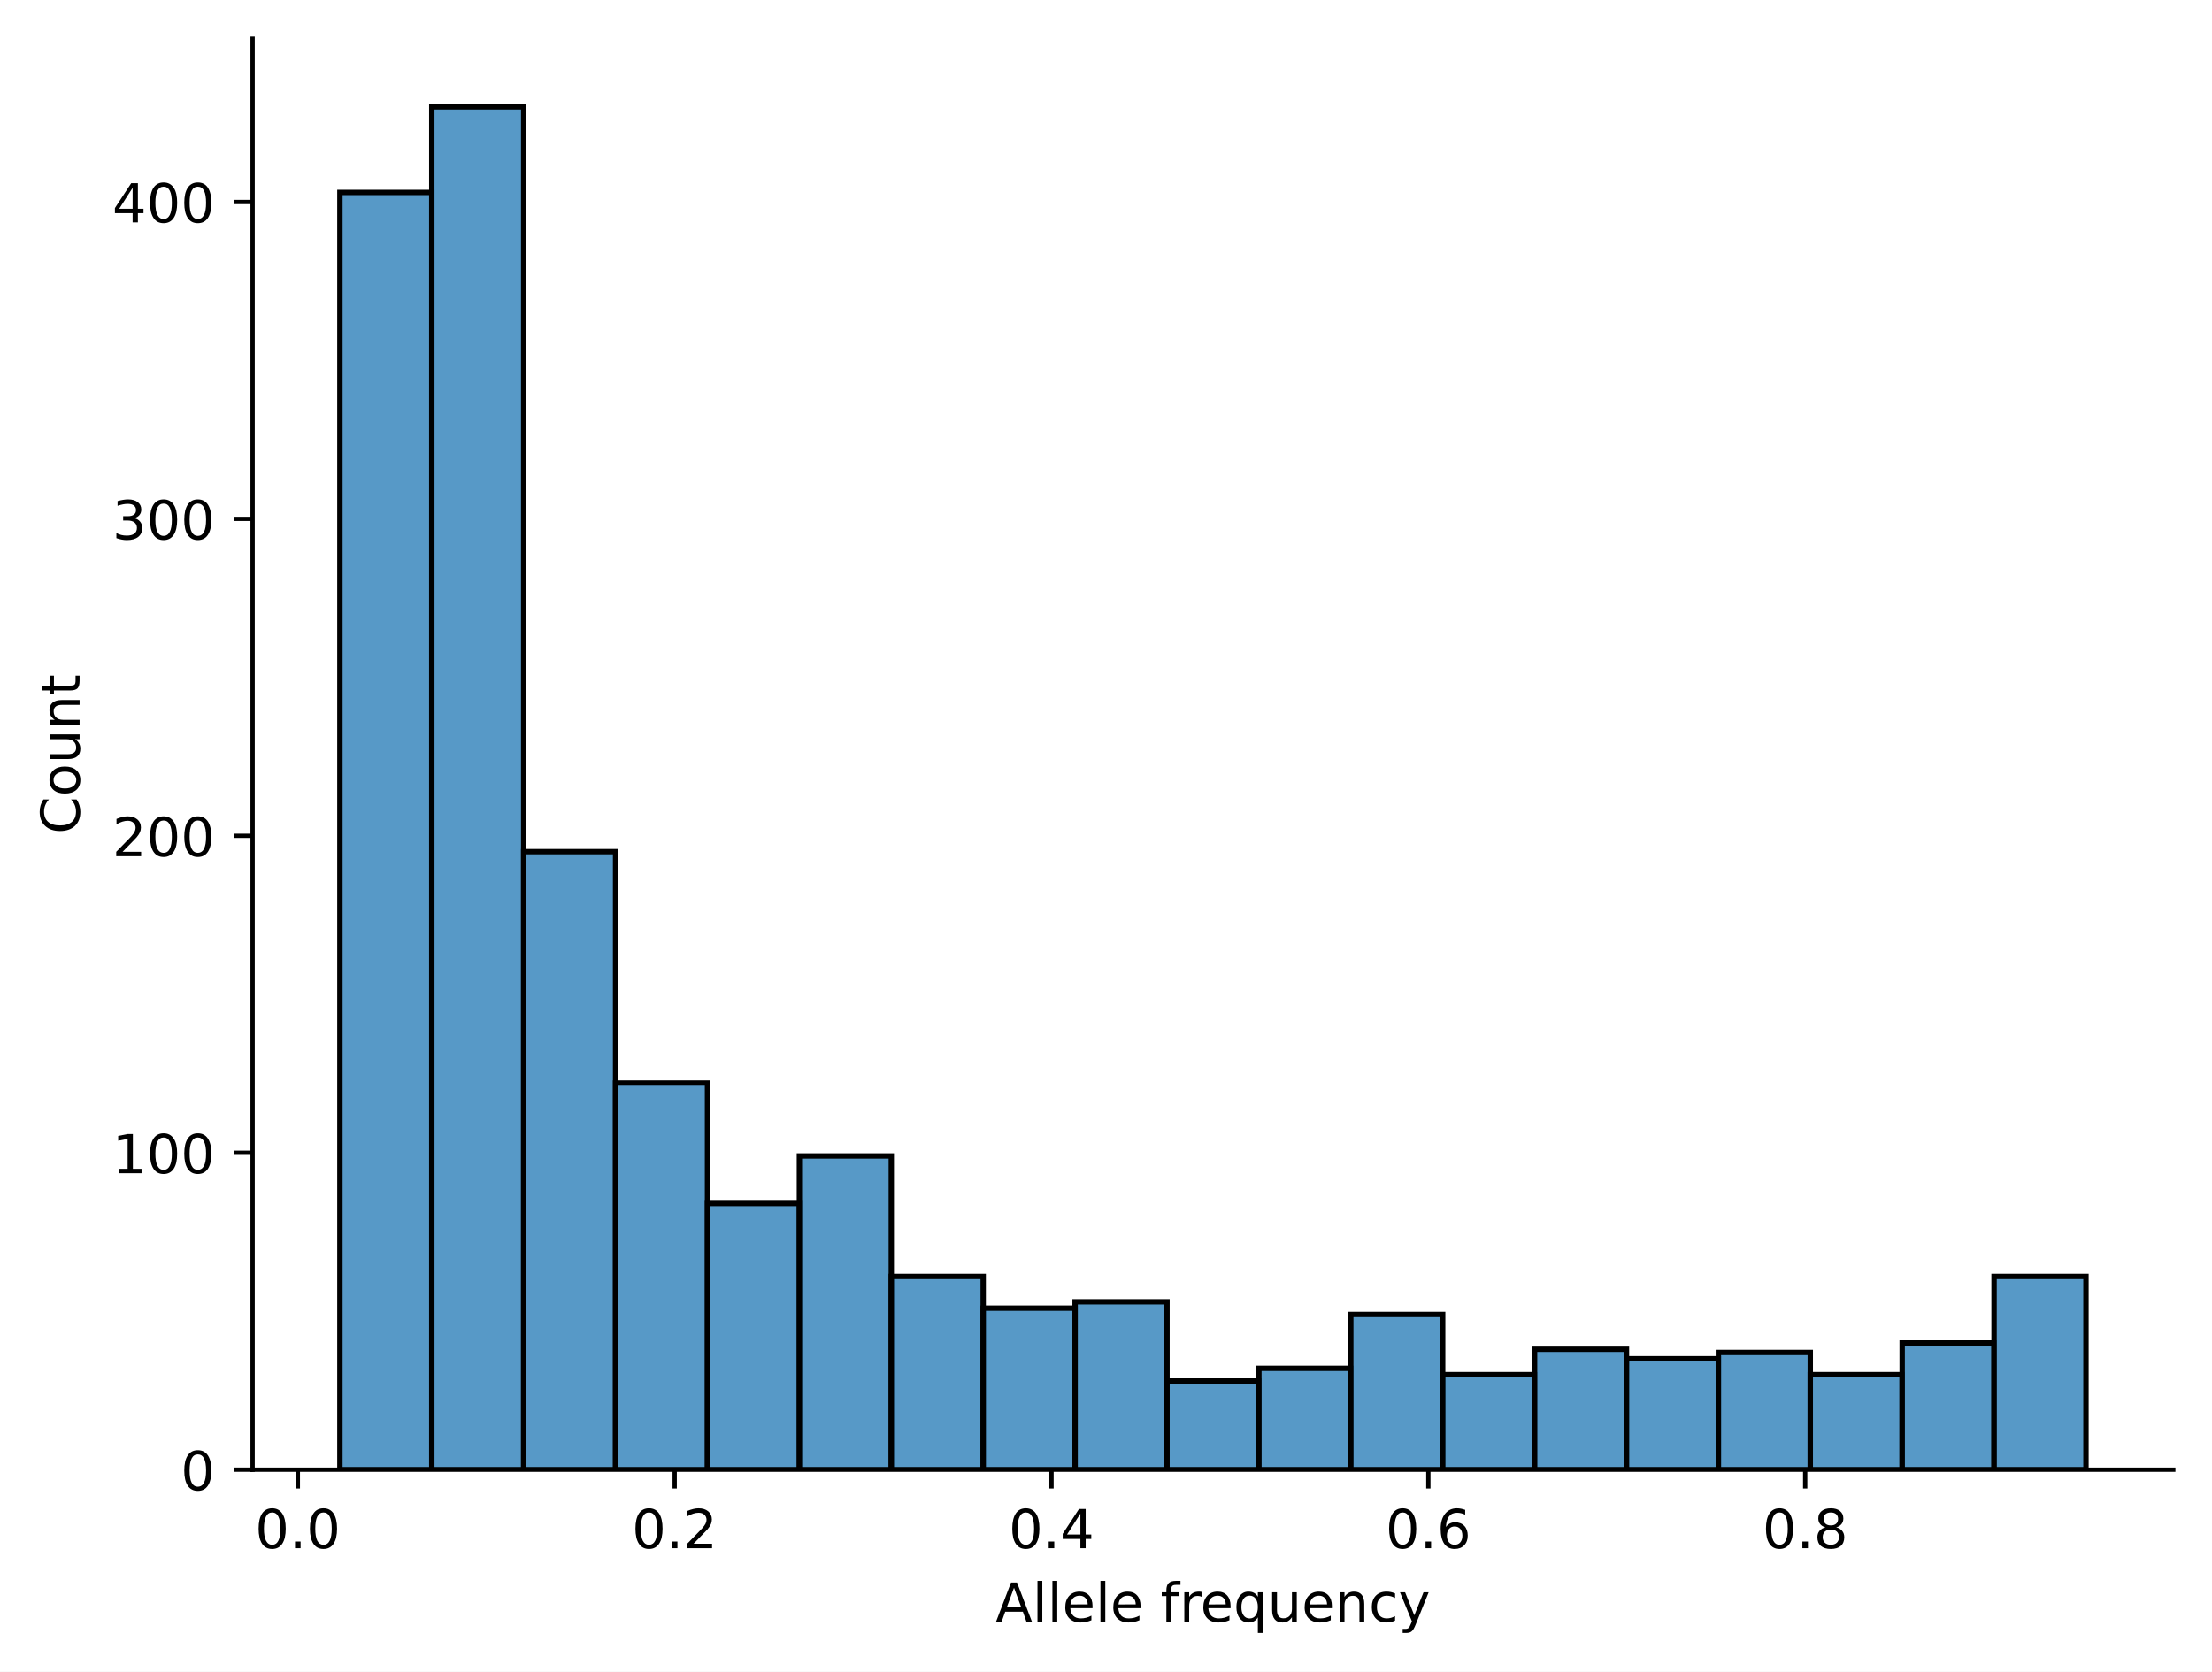
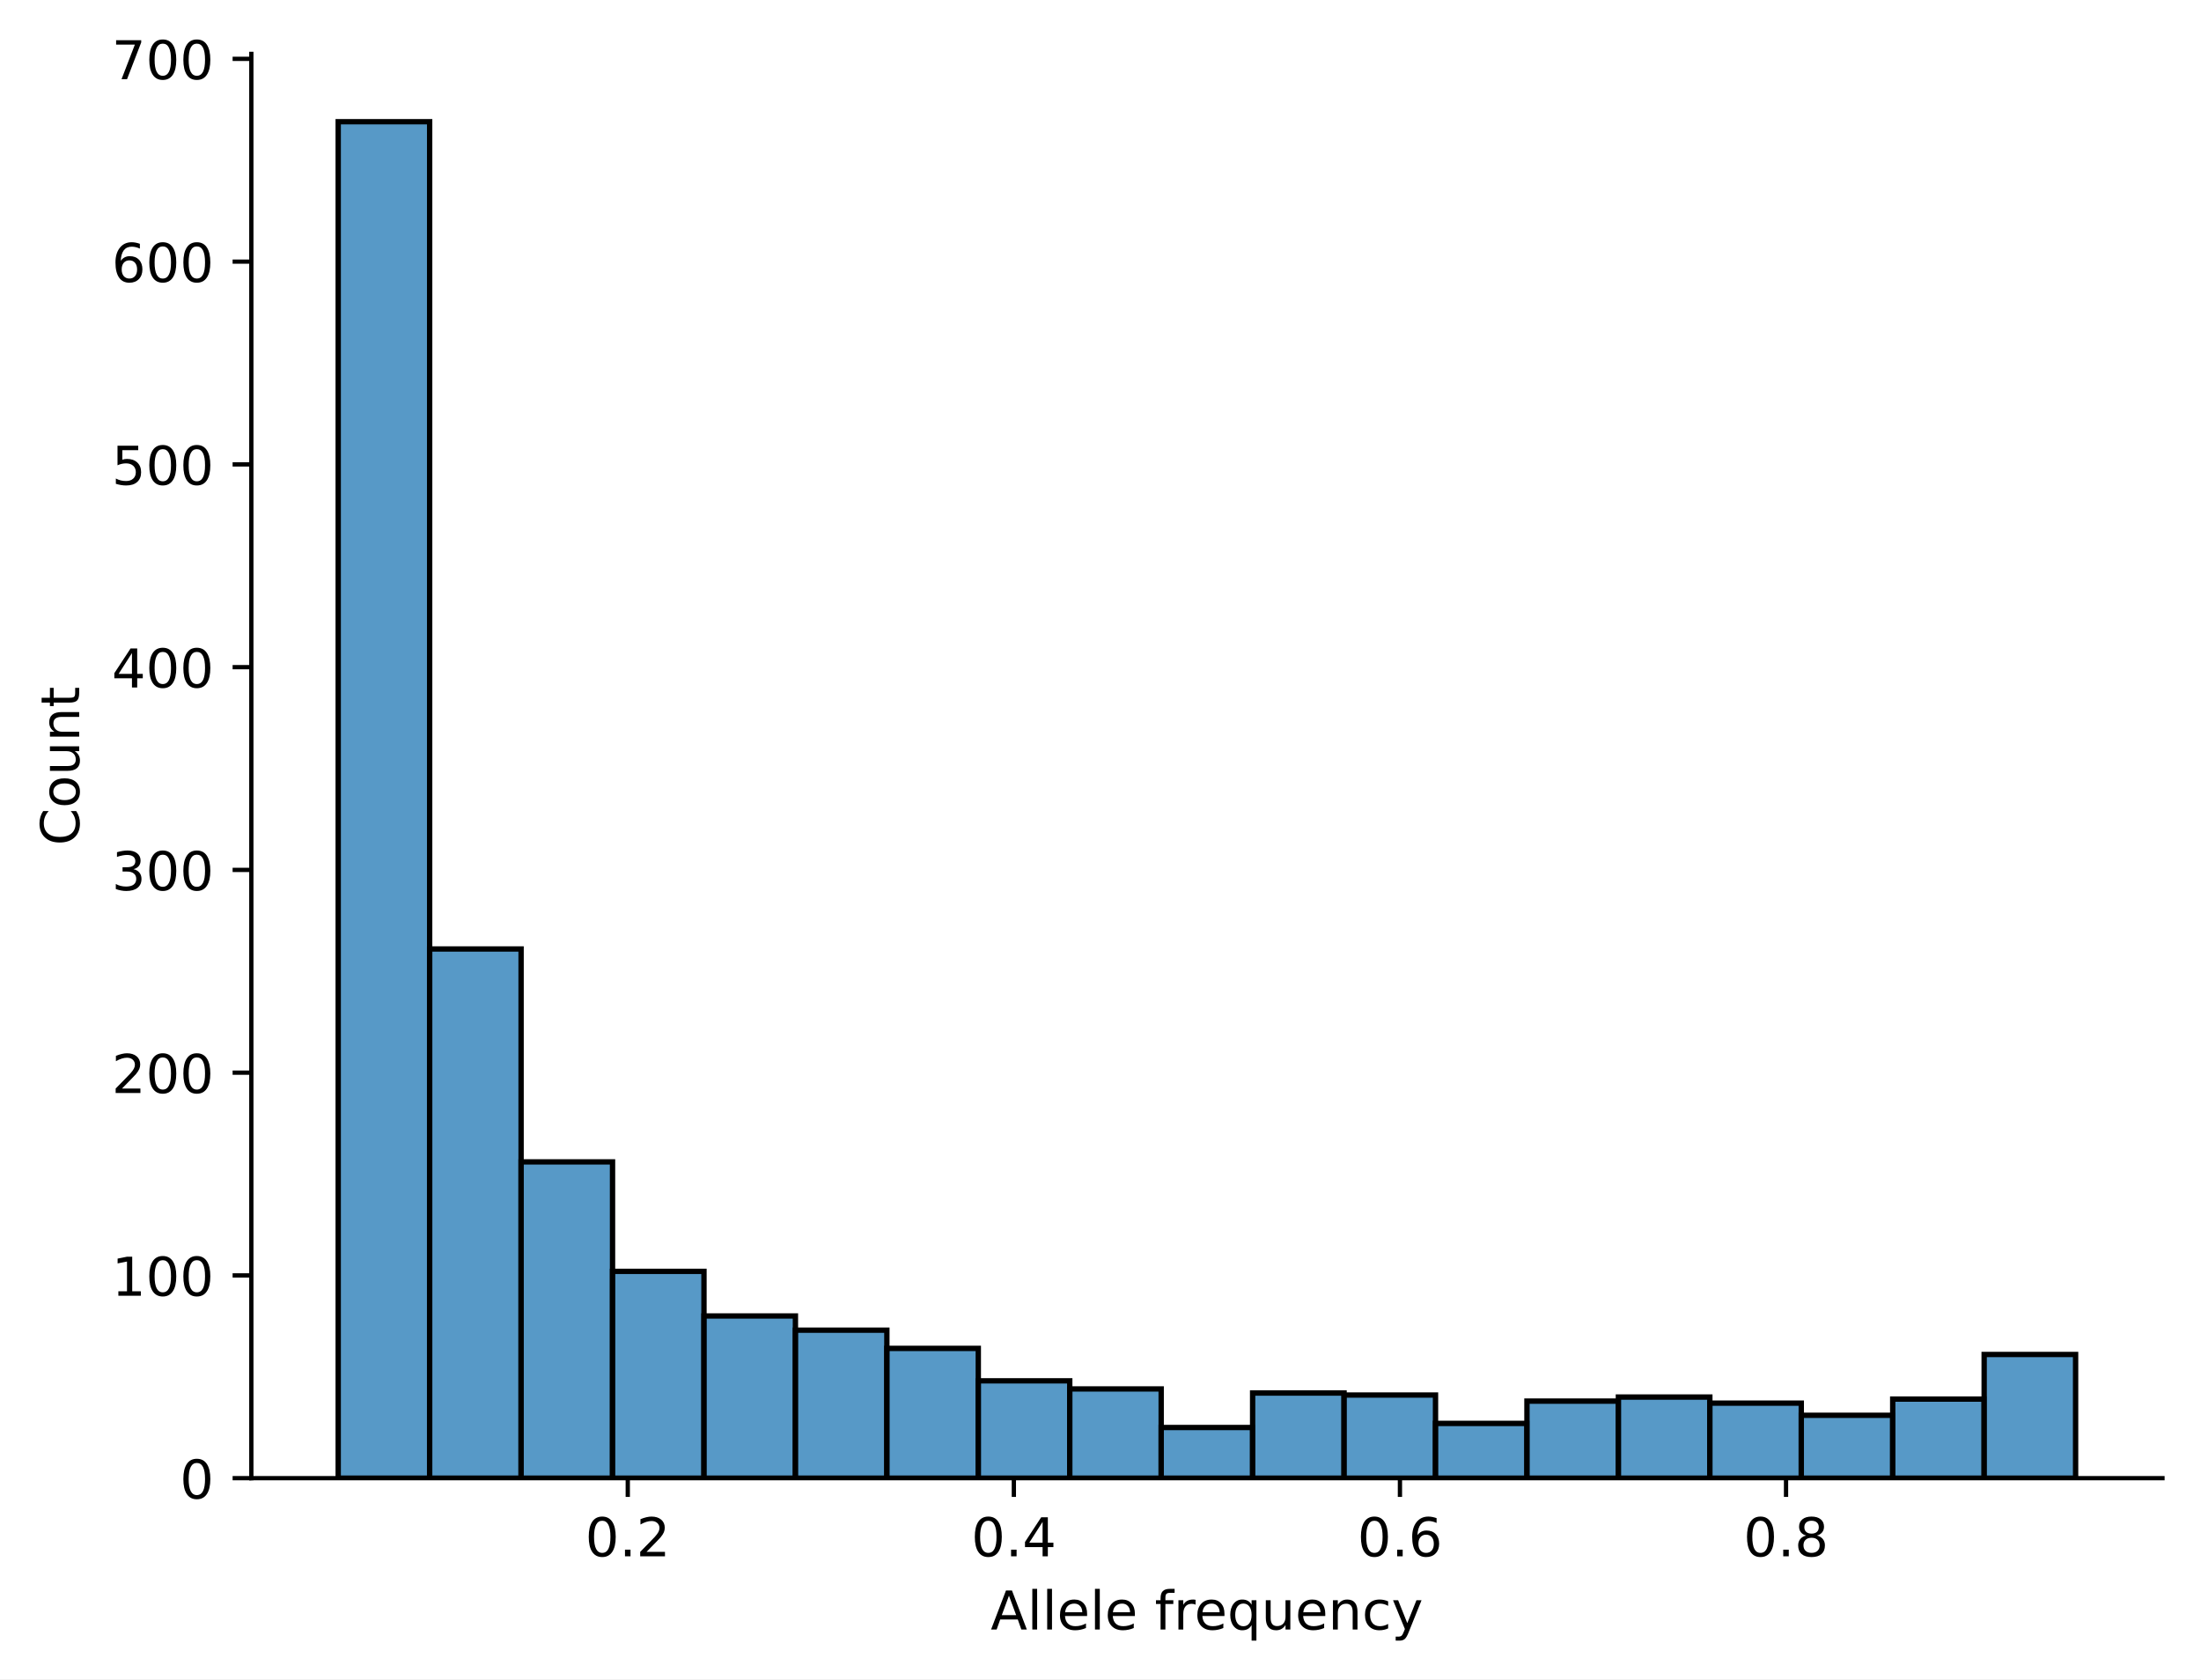
- <svg xmlns="http://www.w3.org/2000/svg" xmlns:xlink="http://www.w3.org/1999/xlink" width="411.286pt" height="310.868pt" viewBox="0 0 411.286 310.868" version="1.1">
+ <svg xmlns="http://www.w3.org/2000/svg" xmlns:xlink="http://www.w3.org/1999/xlink" width="411.286pt" height="313.739pt" viewBox="0 0 411.286 313.739" version="1.1">
  <defs>
    <style type="text/css">*{stroke-linejoin: round; stroke-linecap: butt}</style>
  </defs>
  <g id="figure_1">
    <g id="patch_1">
-       <path d="M 0 310.868  L 411.286 310.868  L 411.286 0  L 0 0  z " style="fill: #ffffff" />
+       <path d="M 0 313.739  L 411.286 313.739  L 411.286 0  L 0 0  z " style="fill: #ffffff" />
    </g>
    <g id="axes_1">
      <g id="patch_2">
-         <path d="M 46.966 273.312  L 404.086 273.312  L 404.086 7.2  L 46.966 7.2  z " style="fill: #ffffff" />
+         <path d="M 46.966 276.183  L 404.086 276.183  L 404.086 10.071  L 46.966 10.071  z " style="fill: #ffffff" />
      </g>
      <g id="patch_3">
-         <path d="M 63.198 273.312  L 80.285 273.312  L 80.285 35.786  L 63.198 35.786  z " clip-path="url(#p7d7405e470)" style="fill: #1f77b4; fill-opacity: 0.75; stroke: #000000; stroke-linejoin: miter" />
+         <path d="M 63.198 276.183  L 80.285 276.183  L 80.285 22.743  L 63.198 22.743  z " clip-path="url(#pe48665116d)" style="fill: #1f77b4; fill-opacity: 0.75; stroke: #000000; stroke-linejoin: miter" />
      </g>
      <g id="patch_4">
-         <path d="M 80.285 273.312  L 97.373 273.312  L 97.373 19.872  L 80.285 19.872  z " clip-path="url(#p7d7405e470)" style="fill: #1f77b4; fill-opacity: 0.75; stroke: #000000; stroke-linejoin: miter" />
+         <path d="M 80.285 276.183  L 97.373 276.183  L 97.373 177.307  L 80.285 177.307  z " clip-path="url(#pe48665116d)" style="fill: #1f77b4; fill-opacity: 0.75; stroke: #000000; stroke-linejoin: miter" />
      </g>
      <g id="patch_5">
-         <path d="M 97.373 273.312  L 114.46 273.312  L 114.46 158.38  L 97.373 158.38  z " clip-path="url(#p7d7405e470)" style="fill: #1f77b4; fill-opacity: 0.75; stroke: #000000; stroke-linejoin: miter" />
+         <path d="M 97.373 276.183  L 114.46 276.183  L 114.46 217.085  L 97.373 217.085  z " clip-path="url(#pe48665116d)" style="fill: #1f77b4; fill-opacity: 0.75; stroke: #000000; stroke-linejoin: miter" />
      </g>
      <g id="patch_6">
-         <path d="M 114.46 273.312  L 131.547 273.312  L 131.547 201.406  L 114.46 201.406  z " clip-path="url(#p7d7405e470)" style="fill: #1f77b4; fill-opacity: 0.75; stroke: #000000; stroke-linejoin: miter" />
+         <path d="M 114.46 276.183  L 131.547 276.183  L 131.547 237.542  L 114.46 237.542  z " clip-path="url(#pe48665116d)" style="fill: #1f77b4; fill-opacity: 0.75; stroke: #000000; stroke-linejoin: miter" />
      </g>
      <g id="patch_7">
-         <path d="M 131.547 273.312  L 148.634 273.312  L 148.634 223.803  L 131.547 223.803  z " clip-path="url(#p7d7405e470)" style="fill: #1f77b4; fill-opacity: 0.75; stroke: #000000; stroke-linejoin: miter" />
+         <path d="M 131.547 276.183  L 148.634 276.183  L 148.634 245.876  L 131.547 245.876  z " clip-path="url(#pe48665116d)" style="fill: #1f77b4; fill-opacity: 0.75; stroke: #000000; stroke-linejoin: miter" />
      </g>
      <g id="patch_8">
-         <path d="M 148.634 273.312  L 165.721 273.312  L 165.721 214.962  L 148.634 214.962  z " clip-path="url(#p7d7405e470)" style="fill: #1f77b4; fill-opacity: 0.75; stroke: #000000; stroke-linejoin: miter" />
+         <path d="M 148.634 276.183  L 165.721 276.183  L 165.721 248.528  L 148.634 248.528  z " clip-path="url(#pe48665116d)" style="fill: #1f77b4; fill-opacity: 0.75; stroke: #000000; stroke-linejoin: miter" />
      </g>
      <g id="patch_9">
-         <path d="M 165.721 273.312  L 182.808 273.312  L 182.808 237.359  L 165.721 237.359  z " clip-path="url(#p7d7405e470)" style="fill: #1f77b4; fill-opacity: 0.75; stroke: #000000; stroke-linejoin: miter" />
+         <path d="M 165.721 276.183  L 182.808 276.183  L 182.808 251.938  L 165.721 251.938  z " clip-path="url(#pe48665116d)" style="fill: #1f77b4; fill-opacity: 0.75; stroke: #000000; stroke-linejoin: miter" />
      </g>
      <g id="patch_10">
-         <path d="M 182.808 273.312  L 199.895 273.312  L 199.895 243.253  L 182.808 243.253  z " clip-path="url(#p7d7405e470)" style="fill: #1f77b4; fill-opacity: 0.75; stroke: #000000; stroke-linejoin: miter" />
+         <path d="M 182.808 276.183  L 199.895 276.183  L 199.895 257.999  L 182.808 257.999  z " clip-path="url(#pe48665116d)" style="fill: #1f77b4; fill-opacity: 0.75; stroke: #000000; stroke-linejoin: miter" />
      </g>
      <g id="patch_11">
-         <path d="M 199.895 273.312  L 216.982 273.312  L 216.982 242.074  L 199.895 242.074  z " clip-path="url(#p7d7405e470)" style="fill: #1f77b4; fill-opacity: 0.75; stroke: #000000; stroke-linejoin: miter" />
+         <path d="M 199.895 276.183  L 216.982 276.183  L 216.982 259.514  L 199.895 259.514  z " clip-path="url(#pe48665116d)" style="fill: #1f77b4; fill-opacity: 0.75; stroke: #000000; stroke-linejoin: miter" />
      </g>
      <g id="patch_12">
-         <path d="M 216.982 273.312  L 234.069 273.312  L 234.069 256.809  L 216.982 256.809  z " clip-path="url(#p7d7405e470)" style="fill: #1f77b4; fill-opacity: 0.75; stroke: #000000; stroke-linejoin: miter" />
+         <path d="M 216.982 276.183  L 234.069 276.183  L 234.069 266.712  L 216.982 266.712  z " clip-path="url(#pe48665116d)" style="fill: #1f77b4; fill-opacity: 0.75; stroke: #000000; stroke-linejoin: miter" />
      </g>
      <g id="patch_13">
-         <path d="M 234.069 273.312  L 251.156 273.312  L 251.156 254.451  L 234.069 254.451  z " clip-path="url(#p7d7405e470)" style="fill: #1f77b4; fill-opacity: 0.75; stroke: #000000; stroke-linejoin: miter" />
+         <path d="M 234.069 276.183  L 251.156 276.183  L 251.156 260.272  L 234.069 260.272  z " clip-path="url(#pe48665116d)" style="fill: #1f77b4; fill-opacity: 0.75; stroke: #000000; stroke-linejoin: miter" />
      </g>
      <g id="patch_14">
-         <path d="M 251.156 273.312  L 268.243 273.312  L 268.243 244.432  L 251.156 244.432  z " clip-path="url(#p7d7405e470)" style="fill: #1f77b4; fill-opacity: 0.75; stroke: #000000; stroke-linejoin: miter" />
+         <path d="M 251.156 276.183  L 268.243 276.183  L 268.243 260.651  L 251.156 260.651  z " clip-path="url(#pe48665116d)" style="fill: #1f77b4; fill-opacity: 0.75; stroke: #000000; stroke-linejoin: miter" />
      </g>
      <g id="patch_15">
-         <path d="M 268.243 273.312  L 285.33 273.312  L 285.33 255.63  L 268.243 255.63  z " clip-path="url(#p7d7405e470)" style="fill: #1f77b4; fill-opacity: 0.75; stroke: #000000; stroke-linejoin: miter" />
+         <path d="M 268.243 276.183  L 285.33 276.183  L 285.33 265.955  L 268.243 265.955  z " clip-path="url(#pe48665116d)" style="fill: #1f77b4; fill-opacity: 0.75; stroke: #000000; stroke-linejoin: miter" />
      </g>
      <g id="patch_16">
-         <path d="M 285.33 273.312  L 302.417 273.312  L 302.417 250.915  L 285.33 250.915  z " clip-path="url(#p7d7405e470)" style="fill: #1f77b4; fill-opacity: 0.75; stroke: #000000; stroke-linejoin: miter" />
+         <path d="M 285.33 276.183  L 302.417 276.183  L 302.417 261.787  L 285.33 261.787  z " clip-path="url(#pe48665116d)" style="fill: #1f77b4; fill-opacity: 0.75; stroke: #000000; stroke-linejoin: miter" />
      </g>
      <g id="patch_17">
-         <path d="M 302.417 273.312  L 319.505 273.312  L 319.505 252.683  L 302.417 252.683  z " clip-path="url(#p7d7405e470)" style="fill: #1f77b4; fill-opacity: 0.75; stroke: #000000; stroke-linejoin: miter" />
+         <path d="M 302.417 276.183  L 319.505 276.183  L 319.505 261.03  L 302.417 261.03  z " clip-path="url(#pe48665116d)" style="fill: #1f77b4; fill-opacity: 0.75; stroke: #000000; stroke-linejoin: miter" />
      </g>
      <g id="patch_18">
-         <path d="M 319.505 273.312  L 336.592 273.312  L 336.592 251.504  L 319.505 251.504  z " clip-path="url(#p7d7405e470)" style="fill: #1f77b4; fill-opacity: 0.75; stroke: #000000; stroke-linejoin: miter" />
+         <path d="M 319.505 276.183  L 336.592 276.183  L 336.592 262.166  L 319.505 262.166  z " clip-path="url(#pe48665116d)" style="fill: #1f77b4; fill-opacity: 0.75; stroke: #000000; stroke-linejoin: miter" />
      </g>
      <g id="patch_19">
-         <path d="M 336.592 273.312  L 353.679 273.312  L 353.679 255.63  L 336.592 255.63  z " clip-path="url(#p7d7405e470)" style="fill: #1f77b4; fill-opacity: 0.75; stroke: #000000; stroke-linejoin: miter" />
+         <path d="M 336.592 276.183  L 353.679 276.183  L 353.679 264.439  L 336.592 264.439  z " clip-path="url(#pe48665116d)" style="fill: #1f77b4; fill-opacity: 0.75; stroke: #000000; stroke-linejoin: miter" />
      </g>
      <g id="patch_20">
-         <path d="M 353.679 273.312  L 370.766 273.312  L 370.766 249.736  L 353.679 249.736  z " clip-path="url(#p7d7405e470)" style="fill: #1f77b4; fill-opacity: 0.75; stroke: #000000; stroke-linejoin: miter" />
+         <path d="M 353.679 276.183  L 370.766 276.183  L 370.766 261.409  L 353.679 261.409  z " clip-path="url(#pe48665116d)" style="fill: #1f77b4; fill-opacity: 0.75; stroke: #000000; stroke-linejoin: miter" />
      </g>
      <g id="patch_21">
-         <path d="M 370.766 273.312  L 387.853 273.312  L 387.853 237.359  L 370.766 237.359  z " clip-path="url(#p7d7405e470)" style="fill: #1f77b4; fill-opacity: 0.75; stroke: #000000; stroke-linejoin: miter" />
+         <path d="M 370.766 276.183  L 387.853 276.183  L 387.853 253.074  L 370.766 253.074  z " clip-path="url(#pe48665116d)" style="fill: #1f77b4; fill-opacity: 0.75; stroke: #000000; stroke-linejoin: miter" />
      </g>
      <g id="matplotlib.axis_1">
        <g id="xtick_1">
          <g id="line2d_1">
            <defs>
-               <path id="m5ca5716a0e" d="M 0 0  L 0 3.5  " style="stroke: #000000; stroke-width: 0.8" />
+               <path id="m74ecc89921" d="M 0 0  L 0 3.5  " style="stroke: #000000; stroke-width: 0.8" />
            </defs>
            <g>
-               <use xlink:href="#m5ca5716a0e" x="55.378" y="273.312" style="stroke: #000000; stroke-width: 0.8" />
+               <use xlink:href="#m74ecc89921" x="117.307" y="276.183" style="stroke: #000000; stroke-width: 0.8" />
            </g>
          </g>
          <g id="text_1">
-             <g transform="translate(47.42682 287.9104) scale(0.1 -0.1)">
+             <g transform="translate(109.3559 290.7815) scale(0.1 -0.1)">
              <defs>
                <path id="DejaVuSans-30" d="M 2034 4250  Q 1547 4250 1301 3770  Q 1056 3291 1056 2328  Q 1056 1369 1301 889  Q 1547 409 2034 409  Q 2525 409 2770 889  Q 3016 1369 3016 2328  Q 3016 3291 2770 3770  Q 2525 4250 2034 4250  z M 2034 4750  Q 2819 4750 3233 4129  Q 3647 3509 3647 2328  Q 3647 1150 3233 529  Q 2819 -91 2034 -91  Q 1250 -91 836 529  Q 422 1150 422 2328  Q 422 3509 836 4129  Q 1250 4750 2034 4750  z " transform="scale(0.015625)" />
                <path id="DejaVuSans-2e" d="M 684 794  L 1344 794  L 1344 0  L 684 0  L 684 794  z " transform="scale(0.015625)" />
+                 <path id="DejaVuSans-32" d="M 1228 531  L 3431 531  L 3431 0  L 469 0  L 469 531  Q 828 903 1448 1529  Q 2069 2156 2228 2338  Q 2531 2678 2651 2914  Q 2772 3150 2772 3378  Q 2772 3750 2511 3984  Q 2250 4219 1831 4219  Q 1534 4219 1204 4116  Q 875 4013 500 3803  L 500 4441  Q 881 4594 1212 4672  Q 1544 4750 1819 4750  Q 2544 4750 2975 4387  Q 3406 4025 3406 3419  Q 3406 3131 3298 2873  Q 3191 2616 2906 2266  Q 2828 2175 2409 1742  Q 1991 1309 1228 531  z " transform="scale(0.015625)" />
              </defs>
              <use xlink:href="#DejaVuSans-30" />
              <use xlink:href="#DejaVuSans-2e" x="63.623" />
-               <use xlink:href="#DejaVuSans-30" x="95.41" />
+               <use xlink:href="#DejaVuSans-32" x="95.41" />
            </g>
          </g>
        </g>
        <g id="xtick_2">
          <g id="line2d_2">
            <g>
-               <use xlink:href="#m5ca5716a0e" x="125.445" y="273.312" style="stroke: #000000; stroke-width: 0.8" />
+               <use xlink:href="#m74ecc89921" x="189.453" y="276.183" style="stroke: #000000; stroke-width: 0.8" />
            </g>
          </g>
          <g id="text_2">
-             <g transform="translate(117.4938 287.9104) scale(0.1 -0.1)">
-               <defs>
-                 <path id="DejaVuSans-32" d="M 1228 531  L 3431 531  L 3431 0  L 469 0  L 469 531  Q 828 903 1448 1529  Q 2069 2156 2228 2338  Q 2531 2678 2651 2914  Q 2772 3150 2772 3378  Q 2772 3750 2511 3984  Q 2250 4219 1831 4219  Q 1534 4219 1204 4116  Q 875 4013 500 3803  L 500 4441  Q 881 4594 1212 4672  Q 1544 4750 1819 4750  Q 2544 4750 2975 4387  Q 3406 4025 3406 3419  Q 3406 3131 3298 2873  Q 3191 2616 2906 2266  Q 2828 2175 2409 1742  Q 1991 1309 1228 531  z " transform="scale(0.015625)" />
+             <g transform="translate(181.5013 290.7815) scale(0.1 -0.1)">
+               <defs>
+                 <path id="DejaVuSans-34" d="M 2419 4116  L 825 1625  L 2419 1625  L 2419 4116  z M 2253 4666  L 3047 4666  L 3047 1625  L 3713 1625  L 3713 1100  L 3047 1100  L 3047 0  L 2419 0  L 2419 1100  L 313 1100  L 313 1709  L 2253 4666  z " transform="scale(0.015625)" />
              </defs>
              <use xlink:href="#DejaVuSans-30" />
              <use xlink:href="#DejaVuSans-2e" x="63.623" />
-               <use xlink:href="#DejaVuSans-32" x="95.41" />
+               <use xlink:href="#DejaVuSans-34" x="95.41" />
            </g>
          </g>
        </g>
        <g id="xtick_3">
          <g id="line2d_3">
            <g>
-               <use xlink:href="#m5ca5716a0e" x="195.512" y="273.312" style="stroke: #000000; stroke-width: 0.8" />
+               <use xlink:href="#m74ecc89921" x="261.598" y="276.183" style="stroke: #000000; stroke-width: 0.8" />
            </g>
          </g>
          <g id="text_3">
-             <g transform="translate(187.5607 287.9104) scale(0.1 -0.1)">
-               <defs>
-                 <path id="DejaVuSans-34" d="M 2419 4116  L 825 1625  L 2419 1625  L 2419 4116  z M 2253 4666  L 3047 4666  L 3047 1625  L 3713 1625  L 3713 1100  L 3047 1100  L 3047 0  L 2419 0  L 2419 1100  L 313 1100  L 313 1709  L 2253 4666  z " transform="scale(0.015625)" />
+             <g transform="translate(253.6468 290.7815) scale(0.1 -0.1)">
+               <defs>
+                 <path id="DejaVuSans-36" d="M 2113 2584  Q 1688 2584 1439 2293  Q 1191 2003 1191 1497  Q 1191 994 1439 701  Q 1688 409 2113 409  Q 2538 409 2786 701  Q 3034 994 3034 1497  Q 3034 2003 2786 2293  Q 2538 2584 2113 2584  z M 3366 4563  L 3366 3988  Q 3128 4100 2886 4159  Q 2644 4219 2406 4219  Q 1781 4219 1451 3797  Q 1122 3375 1075 2522  Q 1259 2794 1537 2939  Q 1816 3084 2150 3084  Q 2853 3084 3261 2657  Q 3669 2231 3669 1497  Q 3669 778 3244 343  Q 2819 -91 2113 -91  Q 1303 -91 875 529  Q 447 1150 447 2328  Q 447 3434 972 4092  Q 1497 4750 2381 4750  Q 2619 4750 2861 4703  Q 3103 4656 3366 4563  z " transform="scale(0.015625)" />
              </defs>
              <use xlink:href="#DejaVuSans-30" />
              <use xlink:href="#DejaVuSans-2e" x="63.623" />
-               <use xlink:href="#DejaVuSans-34" x="95.41" />
+               <use xlink:href="#DejaVuSans-36" x="95.41" />
            </g>
          </g>
        </g>
        <g id="xtick_4">
          <g id="line2d_4">
            <g>
-               <use xlink:href="#m5ca5716a0e" x="265.579" y="273.312" style="stroke: #000000; stroke-width: 0.8" />
+               <use xlink:href="#m74ecc89921" x="333.744" y="276.183" style="stroke: #000000; stroke-width: 0.8" />
            </g>
          </g>
          <g id="text_4">
-             <g transform="translate(257.6276 287.9104) scale(0.1 -0.1)">
-               <defs>
-                 <path id="DejaVuSans-36" d="M 2113 2584  Q 1688 2584 1439 2293  Q 1191 2003 1191 1497  Q 1191 994 1439 701  Q 1688 409 2113 409  Q 2538 409 2786 701  Q 3034 994 3034 1497  Q 3034 2003 2786 2293  Q 2538 2584 2113 2584  z M 3366 4563  L 3366 3988  Q 3128 4100 2886 4159  Q 2644 4219 2406 4219  Q 1781 4219 1451 3797  Q 1122 3375 1075 2522  Q 1259 2794 1537 2939  Q 1816 3084 2150 3084  Q 2853 3084 3261 2657  Q 3669 2231 3669 1497  Q 3669 778 3244 343  Q 2819 -91 2113 -91  Q 1303 -91 875 529  Q 447 1150 447 2328  Q 447 3434 972 4092  Q 1497 4750 2381 4750  Q 2619 4750 2861 4703  Q 3103 4656 3366 4563  z " transform="scale(0.015625)" />
-               </defs>
-               <use xlink:href="#DejaVuSans-30" />
-               <use xlink:href="#DejaVuSans-2e" x="63.623" />
-               <use xlink:href="#DejaVuSans-36" x="95.41" />
-             </g>
-           </g>
-         </g>
-         <g id="xtick_5">
-           <g id="line2d_5">
-             <g>
-               <use xlink:href="#m5ca5716a0e" x="335.646" y="273.312" style="stroke: #000000; stroke-width: 0.8" />
-             </g>
-           </g>
-           <g id="text_5">
-             <g transform="translate(327.6946 287.9104) scale(0.1 -0.1)">
+             <g transform="translate(325.7922 290.7815) scale(0.1 -0.1)">
              <defs>
                <path id="DejaVuSans-38" d="M 2034 2216  Q 1584 2216 1326 1975  Q 1069 1734 1069 1313  Q 1069 891 1326 650  Q 1584 409 2034 409  Q 2484 409 2743 651  Q 3003 894 3003 1313  Q 3003 1734 2745 1975  Q 2488 2216 2034 2216  z M 1403 2484  Q 997 2584 770 2862  Q 544 3141 544 3541  Q 544 4100 942 4425  Q 1341 4750 2034 4750  Q 2731 4750 3128 4425  Q 3525 4100 3525 3541  Q 3525 3141 3298 2862  Q 3072 2584 2669 2484  Q 3125 2378 3379 2068  Q 3634 1759 3634 1313  Q 3634 634 3220 271  Q 2806 -91 2034 -91  Q 1263 -91 848 271  Q 434 634 434 1313  Q 434 1759 690 2068  Q 947 2378 1403 2484  z M 1172 3481  Q 1172 3119 1398 2916  Q 1625 2713 2034 2713  Q 2441 2713 2670 2916  Q 2900 3119 2900 3481  Q 2900 3844 2670 4047  Q 2441 4250 2034 4250  Q 1625 4250 1398 4047  Q 1172 3844 1172 3481  z " transform="scale(0.015625)" />
              </defs>
              <use xlink:href="#DejaVuSans-30" />
              <use xlink:href="#DejaVuSans-2e" x="63.623" />
              <use xlink:href="#DejaVuSans-38" x="95.41" />
            </g>
          </g>
        </g>
-         <g id="text_6">
-           <g transform="translate(185.1194 301.5886) scale(0.1 -0.1)">
+         <g id="text_5">
+           <g transform="translate(185.1194 304.4596) scale(0.1 -0.1)">
            <defs>
              <path id="DejaVuSans-41" d="M 2188 4044  L 1331 1722  L 3047 1722  L 2188 4044  z M 1831 4666  L 2547 4666  L 4325 0  L 3669 0  L 3244 1197  L 1141 1197  L 716 0  L 50 0  L 1831 4666  z " transform="scale(0.015625)" />
              <path id="DejaVuSans-6c" d="M 603 4863  L 1178 4863  L 1178 0  L 603 0  L 603 4863  z " transform="scale(0.015625)" />
              <path id="DejaVuSans-65" d="M 3597 1894  L 3597 1613  L 953 1613  Q 991 1019 1311 708  Q 1631 397 2203 397  Q 2534 397 2845 478  Q 3156 559 3463 722  L 3463 178  Q 3153 47 2828 -22  Q 2503 -91 2169 -91  Q 1331 -91 842 396  Q 353 884 353 1716  Q 353 2575 817 3079  Q 1281 3584 2069 3584  Q 2775 3584 3186 3129  Q 3597 2675 3597 1894  z M 3022 2063  Q 3016 2534 2758 2815  Q 2500 3097 2075 3097  Q 1594 3097 1305 2825  Q 1016 2553 972 2059  L 3022 2063  z " transform="scale(0.015625)" />
              <path id="DejaVuSans-20" transform="scale(0.015625)" />
              <path id="DejaVuSans-66" d="M 2375 4863  L 2375 4384  L 1825 4384  Q 1516 4384 1395 4259  Q 1275 4134 1275 3809  L 1275 3500  L 2222 3500  L 2222 3053  L 1275 3053  L 1275 0  L 697 0  L 697 3053  L 147 3053  L 147 3500  L 697 3500  L 697 3744  Q 697 4328 969 4595  Q 1241 4863 1831 4863  L 2375 4863  z " transform="scale(0.015625)" />
              <path id="DejaVuSans-72" d="M 2631 2963  Q 2534 3019 2420 3045  Q 2306 3072 2169 3072  Q 1681 3072 1420 2755  Q 1159 2438 1159 1844  L 1159 0  L 581 0  L 581 3500  L 1159 3500  L 1159 2956  Q 1341 3275 1631 3429  Q 1922 3584 2338 3584  Q 2397 3584 2469 3576  Q 2541 3569 2628 3553  L 2631 2963  z " transform="scale(0.015625)" />
              <path id="DejaVuSans-71" d="M 947 1747  Q 947 1113 1208 752  Q 1469 391 1925 391  Q 2381 391 2643 752  Q 2906 1113 2906 1747  Q 2906 2381 2643 2742  Q 2381 3103 1925 3103  Q 1469 3103 1208 2742  Q 947 2381 947 1747  z M 2906 525  Q 2725 213 2448 61  Q 2172 -91 1784 -91  Q 1150 -91 751 415  Q 353 922 353 1747  Q 353 2572 751 3078  Q 1150 3584 1784 3584  Q 2172 3584 2448 3432  Q 2725 3281 2906 2969  L 2906 3500  L 3481 3500  L 3481 -1331  L 2906 -1331  L 2906 525  z " transform="scale(0.015625)" />
              <path id="DejaVuSans-75" d="M 544 1381  L 544 3500  L 1119 3500  L 1119 1403  Q 1119 906 1312 657  Q 1506 409 1894 409  Q 2359 409 2629 706  Q 2900 1003 2900 1516  L 2900 3500  L 3475 3500  L 3475 0  L 2900 0  L 2900 538  Q 2691 219 2414 64  Q 2138 -91 1772 -91  Q 1169 -91 856 284  Q 544 659 544 1381  z M 1991 3584  L 1991 3584  z " transform="scale(0.015625)" />
              <path id="DejaVuSans-6e" d="M 3513 2113  L 3513 0  L 2938 0  L 2938 2094  Q 2938 2591 2744 2837  Q 2550 3084 2163 3084  Q 1697 3084 1428 2787  Q 1159 2491 1159 1978  L 1159 0  L 581 0  L 581 3500  L 1159 3500  L 1159 2956  Q 1366 3272 1645 3428  Q 1925 3584 2291 3584  Q 2894 3584 3203 3211  Q 3513 2838 3513 2113  z " transform="scale(0.015625)" />
              <path id="DejaVuSans-63" d="M 3122 3366  L 3122 2828  Q 2878 2963 2633 3030  Q 2388 3097 2138 3097  Q 1578 3097 1268 2742  Q 959 2388 959 1747  Q 959 1106 1268 751  Q 1578 397 2138 397  Q 2388 397 2633 464  Q 2878 531 3122 666  L 3122 134  Q 2881 22 2623 -34  Q 2366 -91 2075 -91  Q 1284 -91 818 406  Q 353 903 353 1747  Q 353 2603 823 3093  Q 1294 3584 2113 3584  Q 2378 3584 2631 3529  Q 2884 3475 3122 3366  z " transform="scale(0.015625)" />
              <path id="DejaVuSans-79" d="M 2059 -325  Q 1816 -950 1584 -1140  Q 1353 -1331 966 -1331  L 506 -1331  L 506 -850  L 844 -850  Q 1081 -850 1212 -737  Q 1344 -625 1503 -206  L 1606 56  L 191 3500  L 800 3500  L 1894 763  L 2988 3500  L 3597 3500  L 2059 -325  z " transform="scale(0.015625)" />
            </defs>
            <use xlink:href="#DejaVuSans-41" />
            <use xlink:href="#DejaVuSans-6c" x="68.408" />
            <use xlink:href="#DejaVuSans-6c" x="96.191" />
            <use xlink:href="#DejaVuSans-65" x="123.975" />
            <use xlink:href="#DejaVuSans-6c" x="185.498" />
            <use xlink:href="#DejaVuSans-65" x="213.281" />
            <use xlink:href="#DejaVuSans-20" x="274.805" />
            <use xlink:href="#DejaVuSans-66" x="306.592" />
            <use xlink:href="#DejaVuSans-72" x="341.797" />
            <use xlink:href="#DejaVuSans-65" x="380.66" />
            <use xlink:href="#DejaVuSans-71" x="442.184" />
            <use xlink:href="#DejaVuSans-75" x="505.66" />
            <use xlink:href="#DejaVuSans-65" x="569.039" />
            <use xlink:href="#DejaVuSans-6e" x="630.562" />
            <use xlink:href="#DejaVuSans-63" x="693.941" />
            <use xlink:href="#DejaVuSans-79" x="748.922" />
          </g>
        </g>
      </g>
      <g id="matplotlib.axis_2">
        <g id="ytick_1">
+           <g id="line2d_5">
+             <defs>
+               <path id="m6afd6b4d74" d="M 0 0  L -3.5 0  " style="stroke: #000000; stroke-width: 0.8" />
+             </defs>
+             <g>
+               <use xlink:href="#m6afd6b4d74" x="46.966" y="276.183" style="stroke: #000000; stroke-width: 0.8" />
+             </g>
+           </g>
+           <g id="text_6">
+             <g transform="translate(33.60312 279.9823) scale(0.1 -0.1)">
+               <use xlink:href="#DejaVuSans-30" />
+             </g>
+           </g>
+         </g>
+         <g id="ytick_2">
          <g id="line2d_6">
-             <defs>
-               <path id="mf01dc67c73" d="M 0 0  L -3.5 0  " style="stroke: #000000; stroke-width: 0.8" />
-             </defs>
-             <g>
-               <use xlink:href="#mf01dc67c73" x="46.966" y="273.312" style="stroke: #000000; stroke-width: 0.8" />
+             <g>
+               <use xlink:href="#m6afd6b4d74" x="46.966" y="238.3" style="stroke: #000000; stroke-width: 0.8" />
            </g>
          </g>
          <g id="text_7">
-             <g transform="translate(33.60312 277.1112) scale(0.1 -0.1)">
-               <use xlink:href="#DejaVuSans-30" />
-             </g>
-           </g>
-         </g>
-         <g id="ytick_2">
+             <g transform="translate(20.87813 242.0989) scale(0.1 -0.1)">
+               <defs>
+                 <path id="DejaVuSans-31" d="M 794 531  L 1825 531  L 1825 4091  L 703 3866  L 703 4441  L 1819 4666  L 2450 4666  L 2450 531  L 3481 531  L 3481 0  L 794 0  L 794 531  z " transform="scale(0.015625)" />
+               </defs>
+               <use xlink:href="#DejaVuSans-31" />
+               <use xlink:href="#DejaVuSans-30" x="63.623" />
+               <use xlink:href="#DejaVuSans-30" x="127.246" />
+             </g>
+           </g>
+         </g>
+         <g id="ytick_3">
          <g id="line2d_7">
            <g>
-               <use xlink:href="#mf01dc67c73" x="46.966" y="214.372" style="stroke: #000000; stroke-width: 0.8" />
+               <use xlink:href="#m6afd6b4d74" x="46.966" y="200.416" style="stroke: #000000; stroke-width: 0.8" />
            </g>
          </g>
          <g id="text_8">
-             <g transform="translate(20.87813 218.1717) scale(0.1 -0.1)">
-               <defs>
-                 <path id="DejaVuSans-31" d="M 794 531  L 1825 531  L 1825 4091  L 703 3866  L 703 4441  L 1819 4666  L 2450 4666  L 2450 531  L 3481 531  L 3481 0  L 794 0  L 794 531  z " transform="scale(0.015625)" />
-               </defs>
-               <use xlink:href="#DejaVuSans-31" />
-               <use xlink:href="#DejaVuSans-30" x="63.623" />
-               <use xlink:href="#DejaVuSans-30" x="127.246" />
-             </g>
-           </g>
-         </g>
-         <g id="ytick_3">
+             <g transform="translate(20.87813 204.2155) scale(0.1 -0.1)">
+               <use xlink:href="#DejaVuSans-32" />
+               <use xlink:href="#DejaVuSans-30" x="63.623" />
+               <use xlink:href="#DejaVuSans-30" x="127.246" />
+             </g>
+           </g>
+         </g>
+         <g id="ytick_4">
          <g id="line2d_8">
            <g>
-               <use xlink:href="#mf01dc67c73" x="46.966" y="155.433" style="stroke: #000000; stroke-width: 0.8" />
+               <use xlink:href="#m6afd6b4d74" x="46.966" y="162.533" style="stroke: #000000; stroke-width: 0.8" />
            </g>
          </g>
          <g id="text_9">
-             <g transform="translate(20.87813 159.2321) scale(0.1 -0.1)">
-               <use xlink:href="#DejaVuSans-32" />
-               <use xlink:href="#DejaVuSans-30" x="63.623" />
-               <use xlink:href="#DejaVuSans-30" x="127.246" />
-             </g>
-           </g>
-         </g>
-         <g id="ytick_4">
+             <g transform="translate(20.87813 166.3321) scale(0.1 -0.1)">
+               <defs>
+                 <path id="DejaVuSans-33" d="M 2597 2516  Q 3050 2419 3304 2112  Q 3559 1806 3559 1356  Q 3559 666 3084 287  Q 2609 -91 1734 -91  Q 1441 -91 1130 -33  Q 819 25 488 141  L 488 750  Q 750 597 1062 519  Q 1375 441 1716 441  Q 2309 441 2620 675  Q 2931 909 2931 1356  Q 2931 1769 2642 2001  Q 2353 2234 1838 2234  L 1294 2234  L 1294 2753  L 1863 2753  Q 2328 2753 2575 2939  Q 2822 3125 2822 3475  Q 2822 3834 2567 4026  Q 2313 4219 1838 4219  Q 1578 4219 1281 4162  Q 984 4106 628 3988  L 628 4550  Q 988 4650 1302 4700  Q 1616 4750 1894 4750  Q 2613 4750 3031 4423  Q 3450 4097 3450 3541  Q 3450 3153 3228 2886  Q 3006 2619 2597 2516  z " transform="scale(0.015625)" />
+               </defs>
+               <use xlink:href="#DejaVuSans-33" />
+               <use xlink:href="#DejaVuSans-30" x="63.623" />
+               <use xlink:href="#DejaVuSans-30" x="127.246" />
+             </g>
+           </g>
+         </g>
+         <g id="ytick_5">
          <g id="line2d_9">
            <g>
-               <use xlink:href="#mf01dc67c73" x="46.966" y="96.493" style="stroke: #000000; stroke-width: 0.8" />
+               <use xlink:href="#m6afd6b4d74" x="46.966" y="124.649" style="stroke: #000000; stroke-width: 0.8" />
            </g>
          </g>
          <g id="text_10">
-             <g transform="translate(20.87813 100.2926) scale(0.1 -0.1)">
-               <defs>
-                 <path id="DejaVuSans-33" d="M 2597 2516  Q 3050 2419 3304 2112  Q 3559 1806 3559 1356  Q 3559 666 3084 287  Q 2609 -91 1734 -91  Q 1441 -91 1130 -33  Q 819 25 488 141  L 488 750  Q 750 597 1062 519  Q 1375 441 1716 441  Q 2309 441 2620 675  Q 2931 909 2931 1356  Q 2931 1769 2642 2001  Q 2353 2234 1838 2234  L 1294 2234  L 1294 2753  L 1863 2753  Q 2328 2753 2575 2939  Q 2822 3125 2822 3475  Q 2822 3834 2567 4026  Q 2313 4219 1838 4219  Q 1578 4219 1281 4162  Q 984 4106 628 3988  L 628 4550  Q 988 4650 1302 4700  Q 1616 4750 1894 4750  Q 2613 4750 3031 4423  Q 3450 4097 3450 3541  Q 3450 3153 3228 2886  Q 3006 2619 2597 2516  z " transform="scale(0.015625)" />
-               </defs>
-               <use xlink:href="#DejaVuSans-33" />
-               <use xlink:href="#DejaVuSans-30" x="63.623" />
-               <use xlink:href="#DejaVuSans-30" x="127.246" />
-             </g>
-           </g>
-         </g>
-         <g id="ytick_5">
+             <g transform="translate(20.87813 128.4487) scale(0.1 -0.1)">
+               <use xlink:href="#DejaVuSans-34" />
+               <use xlink:href="#DejaVuSans-30" x="63.623" />
+               <use xlink:href="#DejaVuSans-30" x="127.246" />
+             </g>
+           </g>
+         </g>
+         <g id="ytick_6">
          <g id="line2d_10">
            <g>
-               <use xlink:href="#mf01dc67c73" x="46.966" y="37.554" style="stroke: #000000; stroke-width: 0.8" />
+               <use xlink:href="#m6afd6b4d74" x="46.966" y="86.766" style="stroke: #000000; stroke-width: 0.8" />
            </g>
          </g>
          <g id="text_11">
-             <g transform="translate(20.87813 41.35308) scale(0.1 -0.1)">
-               <use xlink:href="#DejaVuSans-34" />
-               <use xlink:href="#DejaVuSans-30" x="63.623" />
-               <use xlink:href="#DejaVuSans-30" x="127.246" />
-             </g>
-           </g>
-         </g>
-         <g id="text_12">
-           <g transform="translate(14.79844 155.1044) rotate(-90) scale(0.1 -0.1)">
+             <g transform="translate(20.87813 90.56525) scale(0.1 -0.1)">
+               <defs>
+                 <path id="DejaVuSans-35" d="M 691 4666  L 3169 4666  L 3169 4134  L 1269 4134  L 1269 2991  Q 1406 3038 1543 3061  Q 1681 3084 1819 3084  Q 2600 3084 3056 2656  Q 3513 2228 3513 1497  Q 3513 744 3044 326  Q 2575 -91 1722 -91  Q 1428 -91 1123 -41  Q 819 9 494 109  L 494 744  Q 775 591 1075 516  Q 1375 441 1709 441  Q 2250 441 2565 725  Q 2881 1009 2881 1497  Q 2881 1984 2565 2268  Q 2250 2553 1709 2553  Q 1456 2553 1204 2497  Q 953 2441 691 2322  L 691 4666  z " transform="scale(0.015625)" />
+               </defs>
+               <use xlink:href="#DejaVuSans-35" />
+               <use xlink:href="#DejaVuSans-30" x="63.623" />
+               <use xlink:href="#DejaVuSans-30" x="127.246" />
+             </g>
+           </g>
+         </g>
+         <g id="ytick_7">
+           <g id="line2d_11">
+             <g>
+               <use xlink:href="#m6afd6b4d74" x="46.966" y="48.883" style="stroke: #000000; stroke-width: 0.8" />
+             </g>
+           </g>
+           <g id="text_12">
+             <g transform="translate(20.87813 52.68185) scale(0.1 -0.1)">
+               <use xlink:href="#DejaVuSans-36" />
+               <use xlink:href="#DejaVuSans-30" x="63.623" />
+               <use xlink:href="#DejaVuSans-30" x="127.246" />
+             </g>
+           </g>
+         </g>
+         <g id="ytick_8">
+           <g id="line2d_12">
+             <g>
+               <use xlink:href="#m6afd6b4d74" x="46.966" y="10.999" style="stroke: #000000; stroke-width: 0.8" />
+             </g>
+           </g>
+           <g id="text_13">
+             <g transform="translate(20.87813 14.79844) scale(0.1 -0.1)">
+               <defs>
+                 <path id="DejaVuSans-37" d="M 525 4666  L 3525 4666  L 3525 4397  L 1831 0  L 1172 0  L 2766 4134  L 525 4134  L 525 4666  z " transform="scale(0.015625)" />
+               </defs>
+               <use xlink:href="#DejaVuSans-37" />
+               <use xlink:href="#DejaVuSans-30" x="63.623" />
+               <use xlink:href="#DejaVuSans-30" x="127.246" />
+             </g>
+           </g>
+         </g>
+         <g id="text_14">
+           <g transform="translate(14.79844 157.9755) rotate(-90) scale(0.1 -0.1)">
            <defs>
              <path id="DejaVuSans-43" d="M 4122 4306  L 4122 3641  Q 3803 3938 3442 4084  Q 3081 4231 2675 4231  Q 1875 4231 1450 3742  Q 1025 3253 1025 2328  Q 1025 1406 1450 917  Q 1875 428 2675 428  Q 3081 428 3442 575  Q 3803 722 4122 1019  L 4122 359  Q 3791 134 3420 21  Q 3050 -91 2638 -91  Q 1578 -91 968 557  Q 359 1206 359 2328  Q 359 3453 968 4101  Q 1578 4750 2638 4750  Q 3056 4750 3426 4639  Q 3797 4528 4122 4306  z " transform="scale(0.015625)" />
              <path id="DejaVuSans-6f" d="M 1959 3097  Q 1497 3097 1228 2736  Q 959 2375 959 1747  Q 959 1119 1226 758  Q 1494 397 1959 397  Q 2419 397 2687 759  Q 2956 1122 2956 1747  Q 2956 2369 2687 2733  Q 2419 3097 1959 3097  z M 1959 3584  Q 2709 3584 3137 3096  Q 3566 2609 3566 1747  Q 3566 888 3137 398  Q 2709 -91 1959 -91  Q 1206 -91 779 398  Q 353 888 353 1747  Q 353 2609 779 3096  Q 1206 3584 1959 3584  z " transform="scale(0.015625)" />
              <path id="DejaVuSans-74" d="M 1172 4494  L 1172 3500  L 2356 3500  L 2356 3053  L 1172 3053  L 1172 1153  Q 1172 725 1289 603  Q 1406 481 1766 481  L 2356 481  L 2356 0  L 1766 0  Q 1100 0 847 248  Q 594 497 594 1153  L 594 3053  L 172 3053  L 172 3500  L 594 3500  L 594 4494  L 1172 4494  z " transform="scale(0.015625)" />
            </defs>
            <use xlink:href="#DejaVuSans-43" />
            <use xlink:href="#DejaVuSans-6f" x="69.824" />
            <use xlink:href="#DejaVuSans-75" x="131.006" />
            <use xlink:href="#DejaVuSans-6e" x="194.385" />
            <use xlink:href="#DejaVuSans-74" x="257.764" />
          </g>
        </g>
      </g>
      <g id="patch_22">
-         <path d="M 46.966 273.312  L 46.966 7.2  " style="fill: none; stroke: #000000; stroke-width: 0.8; stroke-linejoin: miter; stroke-linecap: square" />
+         <path d="M 46.966 276.183  L 46.966 10.071  " style="fill: none; stroke: #000000; stroke-width: 0.8; stroke-linejoin: miter; stroke-linecap: square" />
      </g>
      <g id="patch_23">
-         <path d="M 46.966 273.312  L 404.086 273.312  " style="fill: none; stroke: #000000; stroke-width: 0.8; stroke-linejoin: miter; stroke-linecap: square" />
+         <path d="M 46.966 276.183  L 404.086 276.183  " style="fill: none; stroke: #000000; stroke-width: 0.8; stroke-linejoin: miter; stroke-linecap: square" />
      </g>
    </g>
  </g>
  <defs>
-     <clipPath id="p7d7405e470">
-       <rect x="46.966" y="7.2" width="357.12" height="266.112" />
+     <clipPath id="pe48665116d">
+       <rect x="46.966" y="10.071" width="357.12" height="266.112" />
    </clipPath>
  </defs>
</svg>
